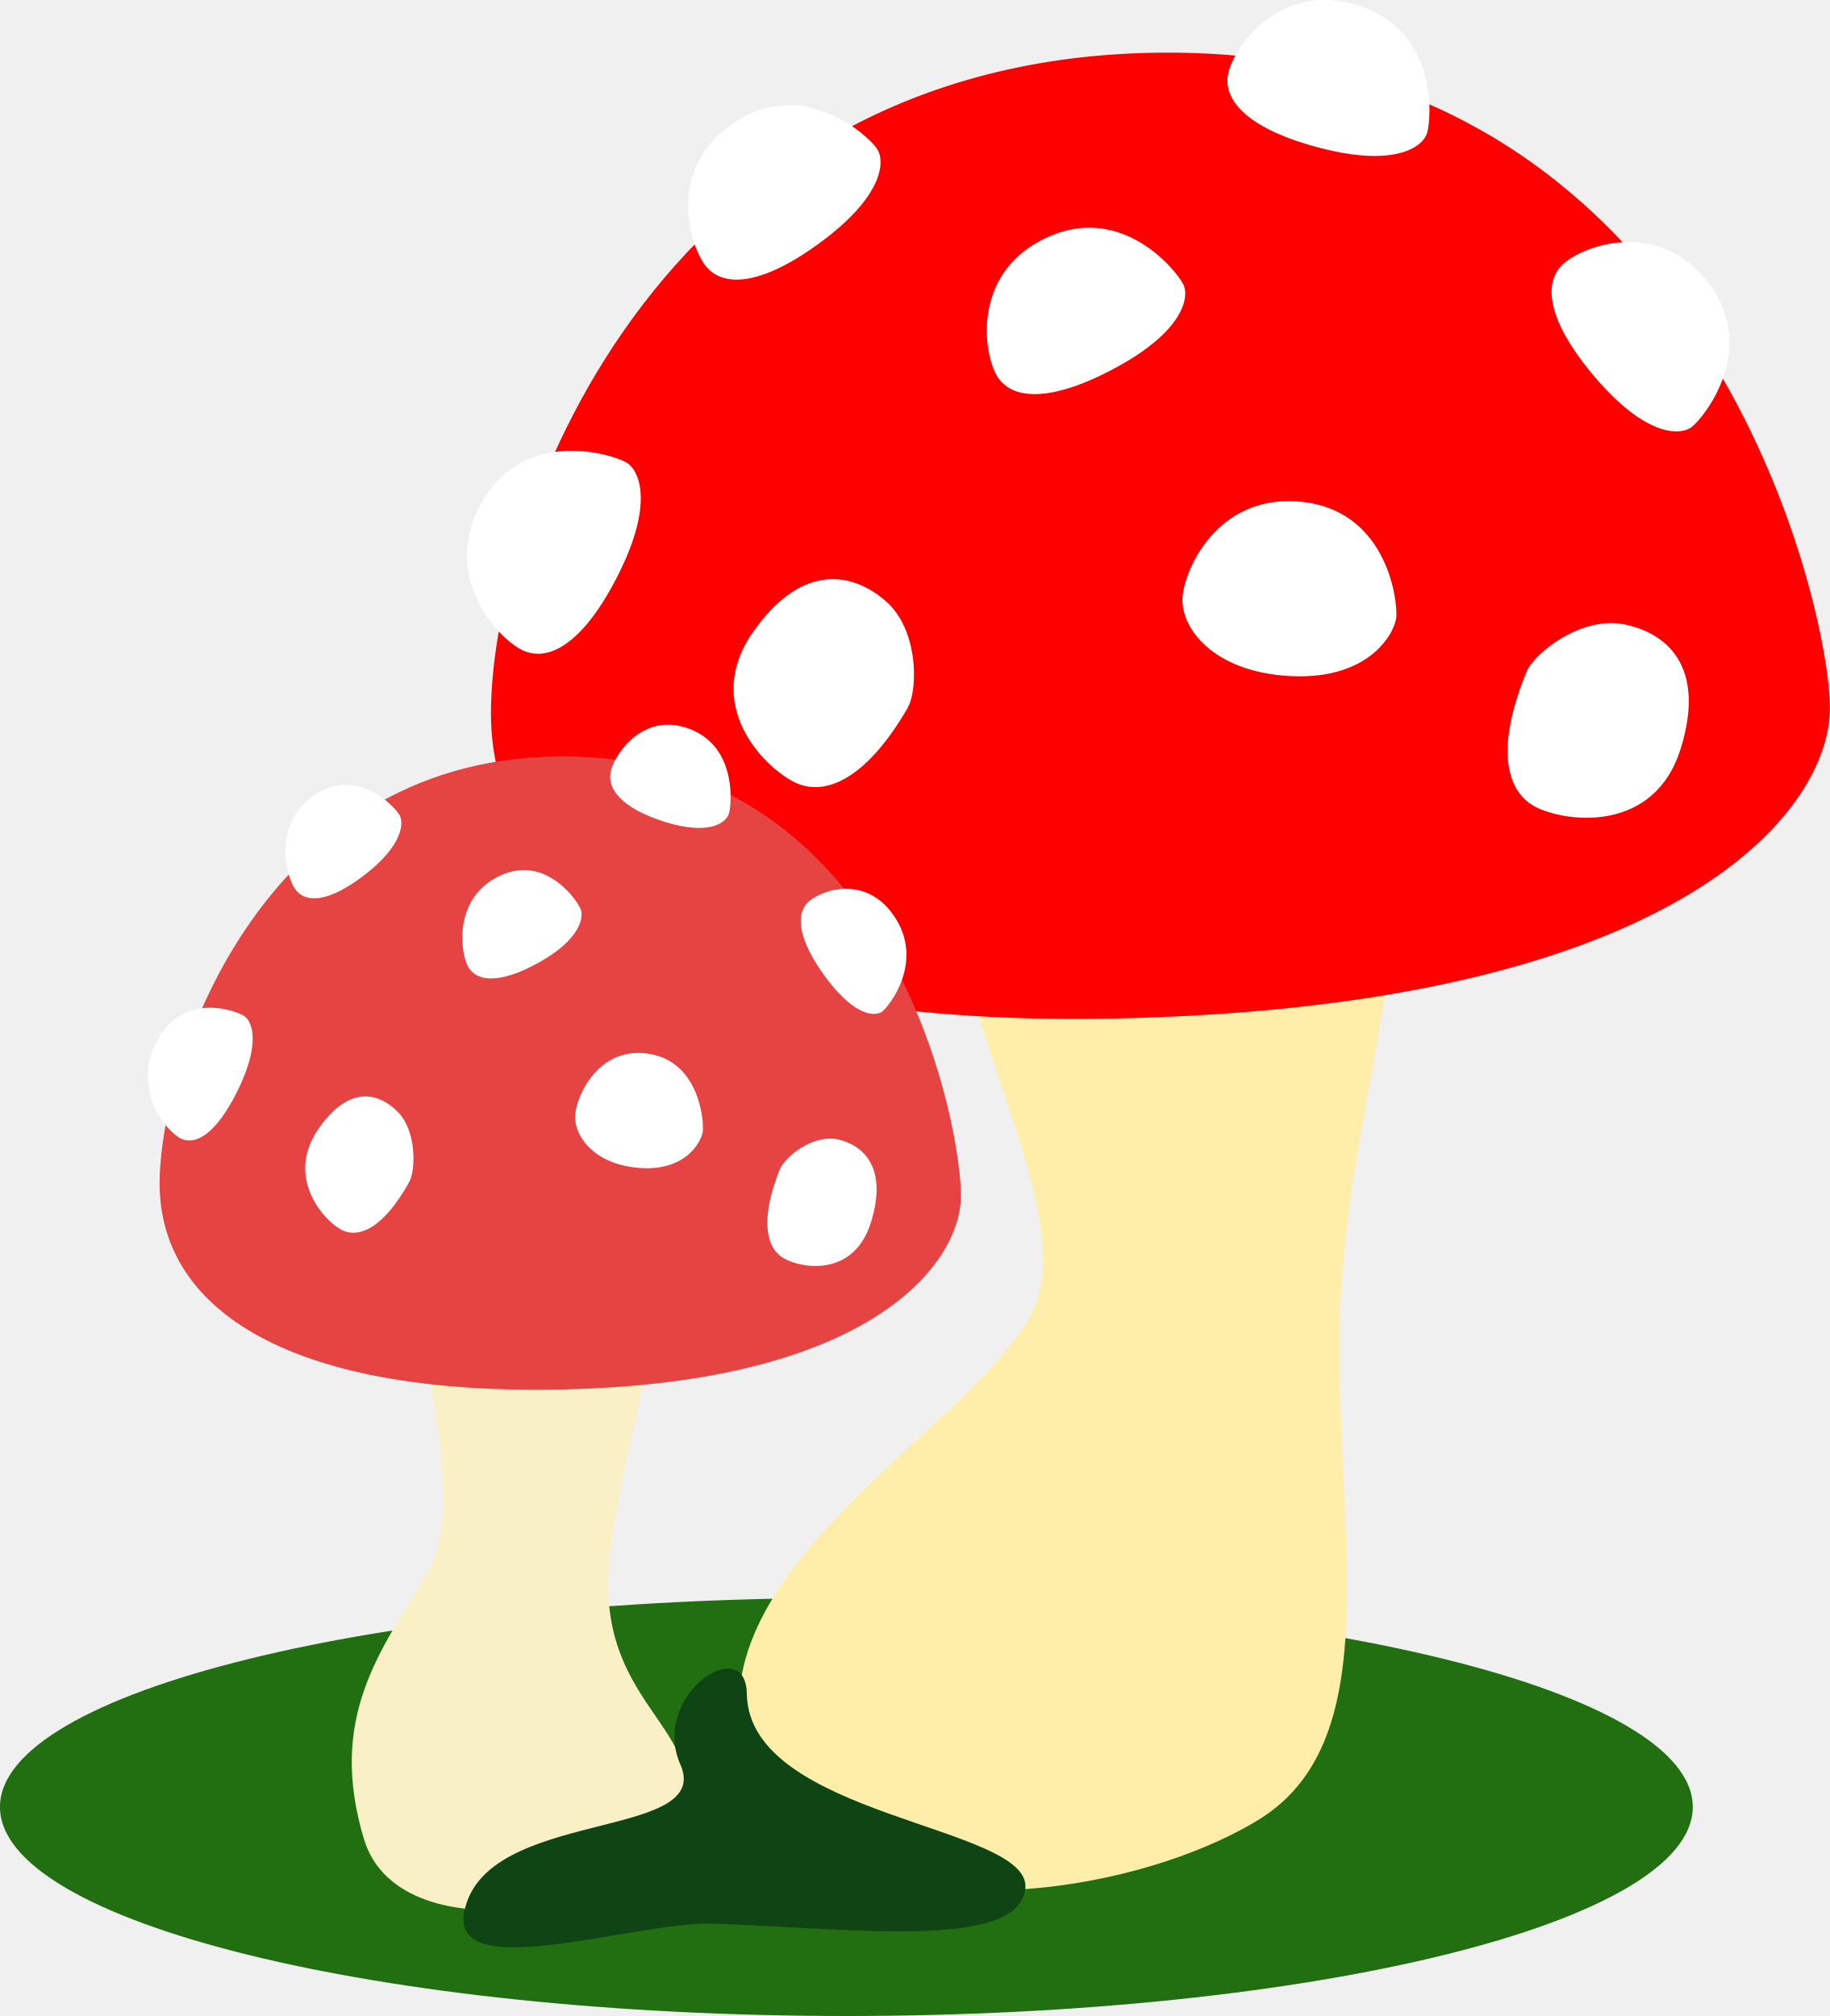
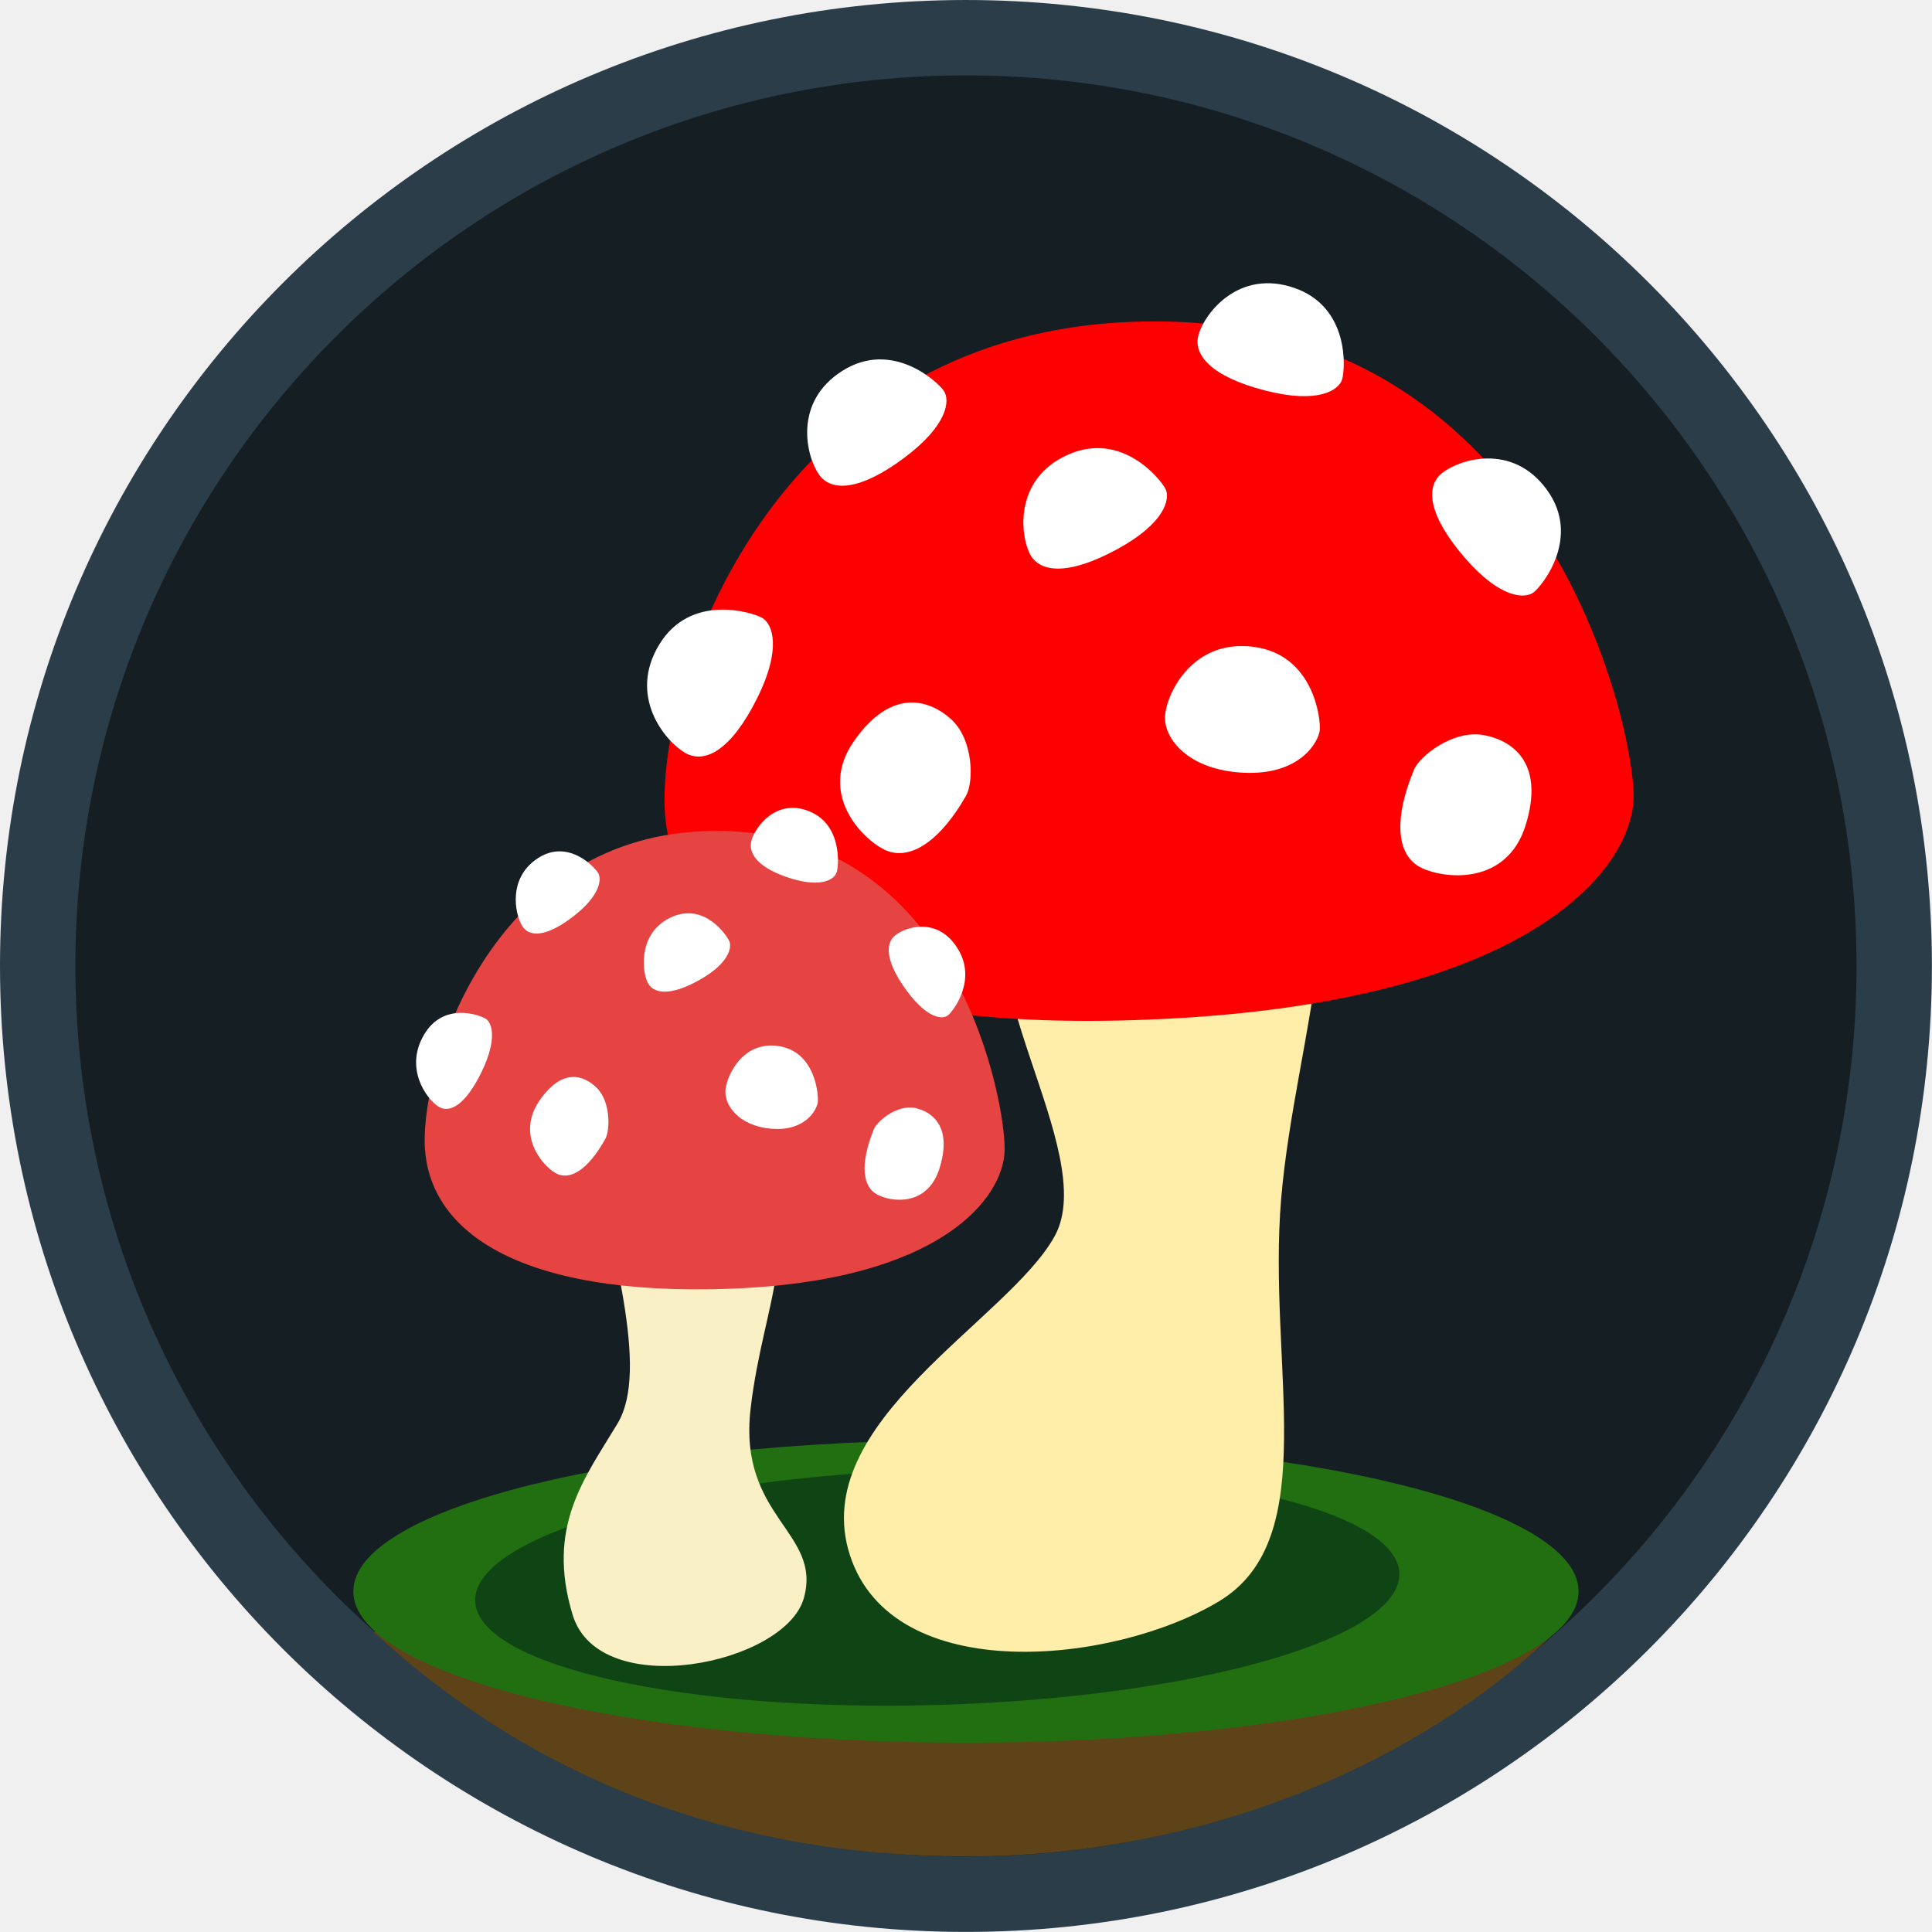
- <svg xmlns="http://www.w3.org/2000/svg" width="14.916mm" height="16.435mm" viewBox="0 0 14.916 16.435" version="1.1" id="svg8">
+ <svg xmlns="http://www.w3.org/2000/svg" width="21.757mm" height="21.757mm" viewBox="0 0 21.757 21.757" version="1.1" id="svg8">
  <defs id="defs2" />
-   <g id="layer1" transform="translate(-11.4204,-10.22767)">
-     <g id="g1577" transform="translate(-38.48681,-22.18337)">
-       <ellipse ry="1.704" rx="6.899" cy="47.142" cx="56.806" id="path1547" style="opacity:1;fill:#226f11;fill-opacity:1;stroke:none;stroke-width:0.393;stroke-miterlimit:4;stroke-dasharray:none;stroke-opacity:1" />
-       <g id="g1505">
+   <g id="layer1" transform="translate(-7.477983,-5.710896)">
+     <circle style="opacity:1;fill:#2a3d48;fill-opacity:1;stroke:none;stroke-width:0.369;stroke-miterlimit:4;stroke-dasharray:none;stroke-opacity:1" id="path1617" cx="18.356" cy="16.589" r="10.878" />
+     <circle cy="16.589" cx="18.356" id="circle1718" style="opacity:1;fill:#151e23;fill-opacity:1;stroke:none;stroke-width:0.34;stroke-miterlimit:4;stroke-dasharray:none;stroke-opacity:1" r="10.029" />
+     <path style="opacity:1;fill:#5f4318;fill-opacity:1;stroke:none;stroke-width:0.34;stroke-miterlimit:4;stroke-dasharray:none;stroke-opacity:1" d="m 18.356,26.616 c -2.626,0 -4.88,-0.874 -6.668,-2.525 3.234,-1.49 12.708,-3.381 13.332,-0.027 -1.481,1.45 -3.916,2.553 -6.665,2.553 z" id="circle1619" />
+     <ellipse style="opacity:1;fill:#226f11;fill-opacity:1;stroke:none;stroke-width:0.393;stroke-miterlimit:4;stroke-dasharray:none;stroke-opacity:1" id="path1547" cx="18.356" cy="23.632" rx="6.899" ry="1.704" />
+     <g id="g1743" transform="translate(0.06071382)">
+       <ellipse transform="matrix(0.9995653,-0.02948093,0.0231444,0.9997321,0,0)" style="opacity:1;fill:#0f4514;fill-opacity:1;stroke:none;stroke-width:0.301;stroke-miterlimit:4;stroke-dasharray:none;stroke-opacity:1" id="ellipse1702" cx="17.422" cy="24.105" rx="5.206" ry="1.326" />
+       <g transform="translate(-39.0088,-23.50999)" id="g1505">
        <path style="fill:#ffeeaa;fill-opacity:1;stroke:none;stroke-width:0.265px;stroke-linecap:butt;stroke-linejoin:miter;stroke-opacity:1" d="m 57.925,39.173 c -0.756,0.898 0.903,3.016 0.378,3.969 -0.525,0.953 -2.788,2.096 -2.306,3.591 0.483,1.495 2.981,1.229 4.158,0.52 1.177,-0.709 0.54,-2.662 0.699,-4.536 0.16,-1.874 0.985,-3.836 -0.142,-4.488 -1.127,-0.653 -2.032,0.047 -2.788,0.945 z" id="path1477" />
        <path style="opacity:1;fill:#ff0000;fill-opacity:1;stroke:none;stroke-width:0.353;stroke-miterlimit:4;stroke-dasharray:none;stroke-opacity:1" d="m 64.823,38.181 c 0,0.809 -1.128,2.268 -5.103,2.504 -3.975,0.236 -5.811,-0.839 -5.811,-2.457 0,-1.618 1.414,-5.481 5.67,-5.386 4.255,0.094 5.244,4.53 5.244,5.339 z" id="path1474" />
        <path id="path1479" d="m 55.011,36.18 c 0.112,0.065 0.225,0.338 -0.061,0.909 -0.285,0.571 -0.582,0.74 -0.807,0.611 -0.225,-0.13 -0.648,-0.635 -0.294,-1.219 0.354,-0.584 1.049,-0.366 1.162,-0.301 z" style="opacity:1;fill:#ffffff;fill-opacity:1;stroke:none;stroke-width:0.057;stroke-miterlimit:4;stroke-dasharray:none;stroke-opacity:1" />
        <path style="opacity:1;fill:#ffffff;fill-opacity:1;stroke:none;stroke-width:0.057;stroke-miterlimit:4;stroke-dasharray:none;stroke-opacity:1" d="m 61.288,37.445 c -0.014,0.129 -0.219,0.508 -0.856,0.478 -0.638,-0.03 -0.912,-0.398 -0.885,-0.656 0.028,-0.258 0.319,-0.85 0.996,-0.762 0.677,0.088 0.759,0.812 0.745,0.941 z" id="path1481" />
        <path style="opacity:1;fill:#ffffff;fill-opacity:1;stroke:none;stroke-width:0.054;stroke-miterlimit:4;stroke-dasharray:none;stroke-opacity:1" d="m 59.552,34.728 c 0.054,0.111 -0.006,0.386 -0.549,0.68 -0.543,0.294 -0.873,0.267 -0.982,0.045 -0.109,-0.222 -0.17,-0.846 0.435,-1.113 0.604,-0.267 1.042,0.278 1.096,0.389 z" id="path1483" />
        <path style="opacity:1;fill:#ffffff;fill-opacity:1;stroke:none;stroke-width:0.061;stroke-miterlimit:4;stroke-dasharray:none;stroke-opacity:1" d="m 57.309,38.176 c -0.328,0.571 -0.669,0.74 -0.928,0.611 -0.258,-0.13 -0.745,-0.635 -0.339,-1.219 0.407,-0.584 0.824,-0.486 1.088,-0.254 0.264,0.232 0.26,0.715 0.178,0.862 z" id="path1485" />
        <path id="path1487" d="m 62.35,37.888 c -0.251,0.609 -0.176,0.982 0.085,1.107 0.261,0.125 0.959,0.2 1.171,-0.479 0.212,-0.679 -0.12,-0.949 -0.465,-1.016 -0.345,-0.067 -0.724,0.232 -0.791,0.387 z" style="opacity:1;fill:#ffffff;fill-opacity:1;stroke:none;stroke-width:0.061;stroke-miterlimit:4;stroke-dasharray:none;stroke-opacity:1" />
        <path id="path1489" d="m 63.699,35.89 c -0.097,0.077 -0.378,0.076 -0.781,-0.392 -0.403,-0.468 -0.446,-0.796 -0.252,-0.95 0.194,-0.154 0.791,-0.346 1.18,0.188 0.389,0.534 -0.05,1.077 -0.147,1.154 z" style="opacity:1;fill:#ffffff;fill-opacity:1;stroke:none;stroke-width:0.054;stroke-miterlimit:4;stroke-dasharray:none;stroke-opacity:1" />
        <path id="path1491" d="m 57.055,33.623 c 0.07,0.102 0.05,0.383 -0.444,0.752 -0.494,0.37 -0.825,0.391 -0.965,0.186 -0.14,-0.204 -0.291,-0.813 0.268,-1.165 0.559,-0.352 1.071,0.124 1.141,0.226 z" style="opacity:1;fill:#ffffff;fill-opacity:1;stroke:none;stroke-width:0.054;stroke-miterlimit:4;stroke-dasharray:none;stroke-opacity:1" />
        <path style="opacity:1;fill:#ffffff;fill-opacity:1;stroke:none;stroke-width:0.054;stroke-miterlimit:4;stroke-dasharray:none;stroke-opacity:1" d="m 61.54,33.494 c -0.036,0.119 -0.267,0.279 -0.865,0.125 -0.598,-0.153 -0.822,-0.398 -0.75,-0.635 0.071,-0.237 0.451,-0.736 1.076,-0.521 0.625,0.215 0.575,0.912 0.539,1.03 z" id="path1493" />
      </g>
-       <g transform="matrix(0.6767595,0.01703126,-0.01755949,0.6564009,14.97459,16.01075)" id="g1527">
-         <path id="path1507" d="m 57.309,38.176 c 0.349,1.842 1.08,3.923 0.555,4.876 -0.525,0.953 -1.141,1.799 -0.659,3.294 0.483,1.495 3.561,0.755 3.838,-0.388 0.277,-1.144 -1.13,-1.346 -0.971,-3.22 0.16,-1.874 0.897,-3.121 -0.23,-3.774 -1.527,-0.459 -2.882,-2.629 -2.533,-0.787 z" style="fill:#faf0c6;fill-opacity:1;stroke:none;stroke-width:0.265px;stroke-linecap:butt;stroke-linejoin:miter;stroke-opacity:1" />
-         <path id="path1509" d="m 64.182,38.197 c 0.002,0.809 -0.991,2.264 -4.504,2.489 -3.514,0.224 -5.141,-0.856 -5.146,-2.474 -0.005,-1.618 1.234,-5.476 4.997,-5.369 3.763,0.107 4.651,4.545 4.653,5.354 z" style="opacity:1;fill:#e64343;fill-opacity:1;stroke:none;stroke-width:0.332;stroke-miterlimit:4;stroke-dasharray:none;stroke-opacity:1" />
-         <path style="opacity:1;fill:#ffffff;fill-opacity:1;stroke:none;stroke-width:0.053;stroke-miterlimit:4;stroke-dasharray:none;stroke-opacity:1" d="m 55.5,36.167 c 0.1,0.065 0.2,0.339 -0.051,0.909 -0.251,0.57 -0.512,0.738 -0.711,0.608 -0.199,-0.13 -0.575,-0.637 -0.264,-1.22 0.311,-0.582 0.927,-0.363 1.026,-0.298 z" id="path1511" />
-         <path id="path1513" d="m 61.054,37.451 c -0.012,0.129 -0.192,0.507 -0.756,0.475 -0.564,-0.032 -0.808,-0.401 -0.784,-0.659 0.024,-0.258 0.28,-0.849 0.878,-0.759 0.599,0.09 0.673,0.814 0.662,0.943 z" style="opacity:1;fill:#ffffff;fill-opacity:1;stroke:none;stroke-width:0.053;stroke-miterlimit:4;stroke-dasharray:none;stroke-opacity:1" />
-         <path id="path1515" d="m 59.511,34.729 c 0.048,0.111 -0.004,0.386 -0.483,0.678 -0.479,0.292 -0.771,0.264 -0.868,0.042 -0.097,-0.223 -0.153,-0.847 0.381,-1.112 0.534,-0.265 0.922,0.281 0.97,0.392 z" style="opacity:1;fill:#ffffff;fill-opacity:1;stroke:none;stroke-width:0.051;stroke-miterlimit:4;stroke-dasharray:none;stroke-opacity:1" />
-         <path id="path1517" d="m 57.538,38.17 c -0.288,0.57 -0.589,0.738 -0.818,0.608 -0.229,-0.13 -0.661,-0.637 -0.303,-1.22 0.358,-0.582 0.727,-0.484 0.961,-0.251 0.234,0.233 0.232,0.715 0.16,0.863 z" style="opacity:1;fill:#ffffff;fill-opacity:1;stroke:none;stroke-width:0.057;stroke-miterlimit:4;stroke-dasharray:none;stroke-opacity:1" />
-         <path style="opacity:1;fill:#ffffff;fill-opacity:1;stroke:none;stroke-width:0.057;stroke-miterlimit:4;stroke-dasharray:none;stroke-opacity:1" d="m 61.994,37.897 c -0.22,0.608 -0.152,0.982 0.079,1.107 0.231,0.126 0.848,0.203 1.034,-0.475 0.186,-0.678 -0.109,-0.949 -0.414,-1.017 -0.306,-0.068 -0.64,0.229 -0.698,0.384 z" id="path1519" />
-         <path style="opacity:1;fill:#ffffff;fill-opacity:1;stroke:none;stroke-width:0.051;stroke-miterlimit:4;stroke-dasharray:none;stroke-opacity:1" d="m 63.181,35.904 c -0.086,0.076 -0.334,0.075 -0.692,-0.394 -0.357,-0.469 -0.397,-0.798 -0.226,-0.951 0.171,-0.153 0.698,-0.343 1.044,0.191 0.346,0.535 -0.041,1.077 -0.126,1.153 z" id="path1521" />
-         <path style="opacity:1;fill:#ffffff;fill-opacity:1;stroke:none;stroke-width:0.051;stroke-miterlimit:4;stroke-dasharray:none;stroke-opacity:1" d="m 57.3,33.617 c 0.062,0.102 0.045,0.383 -0.391,0.751 -0.436,0.368 -0.728,0.388 -0.853,0.184 -0.124,-0.205 -0.26,-0.814 0.234,-1.164 0.493,-0.35 0.947,0.127 1.009,0.229 z" id="path1523" />
-         <path id="path1525" d="m 61.265,33.501 c -0.031,0.118 -0.235,0.278 -0.764,0.123 -0.529,-0.155 -0.728,-0.4 -0.665,-0.637 0.062,-0.237 0.397,-0.735 0.95,-0.518 0.553,0.217 0.511,0.914 0.48,1.032 z" style="opacity:1;fill:#ffffff;fill-opacity:1;stroke:none;stroke-width:0.051;stroke-miterlimit:4;stroke-dasharray:none;stroke-opacity:1" />
-         <path id="path1531" d="m 65.18,46.745 c -0.054,0.785 -2.136,0.547 -3.754,0.538 -0.927,-0.005 -3.131,0.845 -2.993,-0.062 0.199,-1.312 2.988,-0.959 2.555,-1.903 -0.388,-0.847 0.745,-1.673 0.777,-0.898 0.065,1.534 3.469,1.54 3.415,2.325 z" style="opacity:1;fill:#0f4514;fill-opacity:1;stroke:none;stroke-width:0.529;stroke-miterlimit:4;stroke-dasharray:none;stroke-opacity:1" />
+       <g transform="translate(-0.5291667)" id="g1714">
+         <path id="path1507" d="m 14.609,18.535 c 0.204,1.215 0.662,2.593 0.29,3.21 -0.372,0.616 -0.804,1.161 -0.504,2.151 0.3,0.989 2.397,0.557 2.604,-0.189 0.208,-0.746 -0.741,-0.903 -0.6,-2.13 0.141,-1.227 0.662,-2.033 -0.089,-2.481 -1.025,-0.327 -1.904,-1.775 -1.701,-0.56 z" style="fill:#faf0c6;fill-opacity:1;stroke:none;stroke-width:0.176px;stroke-linecap:butt;stroke-linejoin:miter;stroke-opacity:1" />
+         <path id="path1509" d="m 19.26,18.667 c -0.013,0.531 -0.71,1.469 -3.092,1.557 -2.382,0.087 -3.464,-0.65 -3.439,-1.712 0.025,-1.062 0.931,-3.573 3.476,-3.439 2.545,0.134 3.068,3.063 3.055,3.594 z" style="opacity:1;fill:#e64343;fill-opacity:1;stroke:none;stroke-width:0.221;stroke-miterlimit:4;stroke-dasharray:none;stroke-opacity:1" />
+         <path style="opacity:1;fill:#ffffff;fill-opacity:1;stroke:none;stroke-width:0.035;stroke-miterlimit:4;stroke-dasharray:none;stroke-opacity:1" d="m 13.42,17.186 c 0.066,0.044 0.129,0.226 -0.05,0.596 -0.18,0.37 -0.36,0.476 -0.492,0.387 -0.132,-0.089 -0.378,-0.428 -0.157,-0.805 0.221,-0.377 0.633,-0.222 0.7,-0.178 z" id="path1511" />
+         <path id="path1513" d="m 17.156,18.123 c -0.01,0.084 -0.139,0.33 -0.52,0.299 -0.381,-0.031 -0.54,-0.277 -0.519,-0.446 0.021,-0.169 0.204,-0.552 0.608,-0.483 0.404,0.069 0.441,0.546 0.431,0.63 z" style="opacity:1;fill:#ffffff;fill-opacity:1;stroke:none;stroke-width:0.035;stroke-miterlimit:4;stroke-dasharray:none;stroke-opacity:1" />
+         <path id="path1515" d="m 16.16,16.311 c 0.031,0.074 -0.01,0.253 -0.339,0.437 -0.329,0.184 -0.527,0.16 -0.588,0.013 -0.062,-0.148 -0.088,-0.558 0.277,-0.723 0.366,-0.165 0.619,0.2 0.65,0.274 z" style="opacity:1;fill:#ffffff;fill-opacity:1;stroke:none;stroke-width:0.034;stroke-miterlimit:4;stroke-dasharray:none;stroke-opacity:1" />
+         <path id="path1517" d="m 14.764,18.535 c -0.205,0.369 -0.412,0.474 -0.564,0.385 -0.153,-0.089 -0.436,-0.43 -0.184,-0.806 0.253,-0.376 0.5,-0.305 0.655,-0.148 0.154,0.157 0.145,0.473 0.093,0.569 z" style="opacity:1;fill:#ffffff;fill-opacity:1;stroke:none;stroke-width:0.038;stroke-miterlimit:4;stroke-dasharray:none;stroke-opacity:1" />
+         <path style="opacity:1;fill:#ffffff;fill-opacity:1;stroke:none;stroke-width:0.038;stroke-miterlimit:4;stroke-dasharray:none;stroke-opacity:1" d="m 17.785,18.432 c -0.159,0.396 -0.12,0.642 0.034,0.728 0.154,0.087 0.571,0.148 0.708,-0.294 0.138,-0.442 -0.057,-0.625 -0.263,-0.675 -0.206,-0.05 -0.437,0.14 -0.479,0.24 z" id="path1519" />
+         <path style="opacity:1;fill:#ffffff;fill-opacity:1;stroke:none;stroke-width:0.034;stroke-miterlimit:4;stroke-dasharray:none;stroke-opacity:1" d="m 18.623,17.144 c -0.059,0.049 -0.228,0.044 -0.461,-0.27 -0.234,-0.314 -0.255,-0.53 -0.136,-0.628 0.119,-0.098 0.479,-0.214 0.703,0.143 0.225,0.357 -0.047,0.706 -0.106,0.755 z" id="path1521" />
+         <path style="opacity:1;fill:#ffffff;fill-opacity:1;stroke:none;stroke-width:0.034;stroke-miterlimit:4;stroke-dasharray:none;stroke-opacity:1" d="m 14.683,15.543 c 0.04,0.068 0.024,0.252 -0.278,0.486 -0.301,0.234 -0.5,0.242 -0.58,0.106 -0.081,-0.136 -0.161,-0.538 0.179,-0.76 0.34,-0.221 0.639,0.099 0.679,0.168 z" id="path1523" />
+         <path id="path1525" d="m 17.368,15.534 c -0.023,0.077 -0.164,0.178 -0.519,0.068 -0.355,-0.111 -0.485,-0.275 -0.439,-0.43 0.046,-0.154 0.281,-0.475 0.652,-0.324 0.37,0.152 0.33,0.608 0.307,0.686 z" style="opacity:1;fill:#ffffff;fill-opacity:1;stroke:none;stroke-width:0.034;stroke-miterlimit:4;stroke-dasharray:none;stroke-opacity:1" />
      </g>
    </g>
  </g>
</svg>
